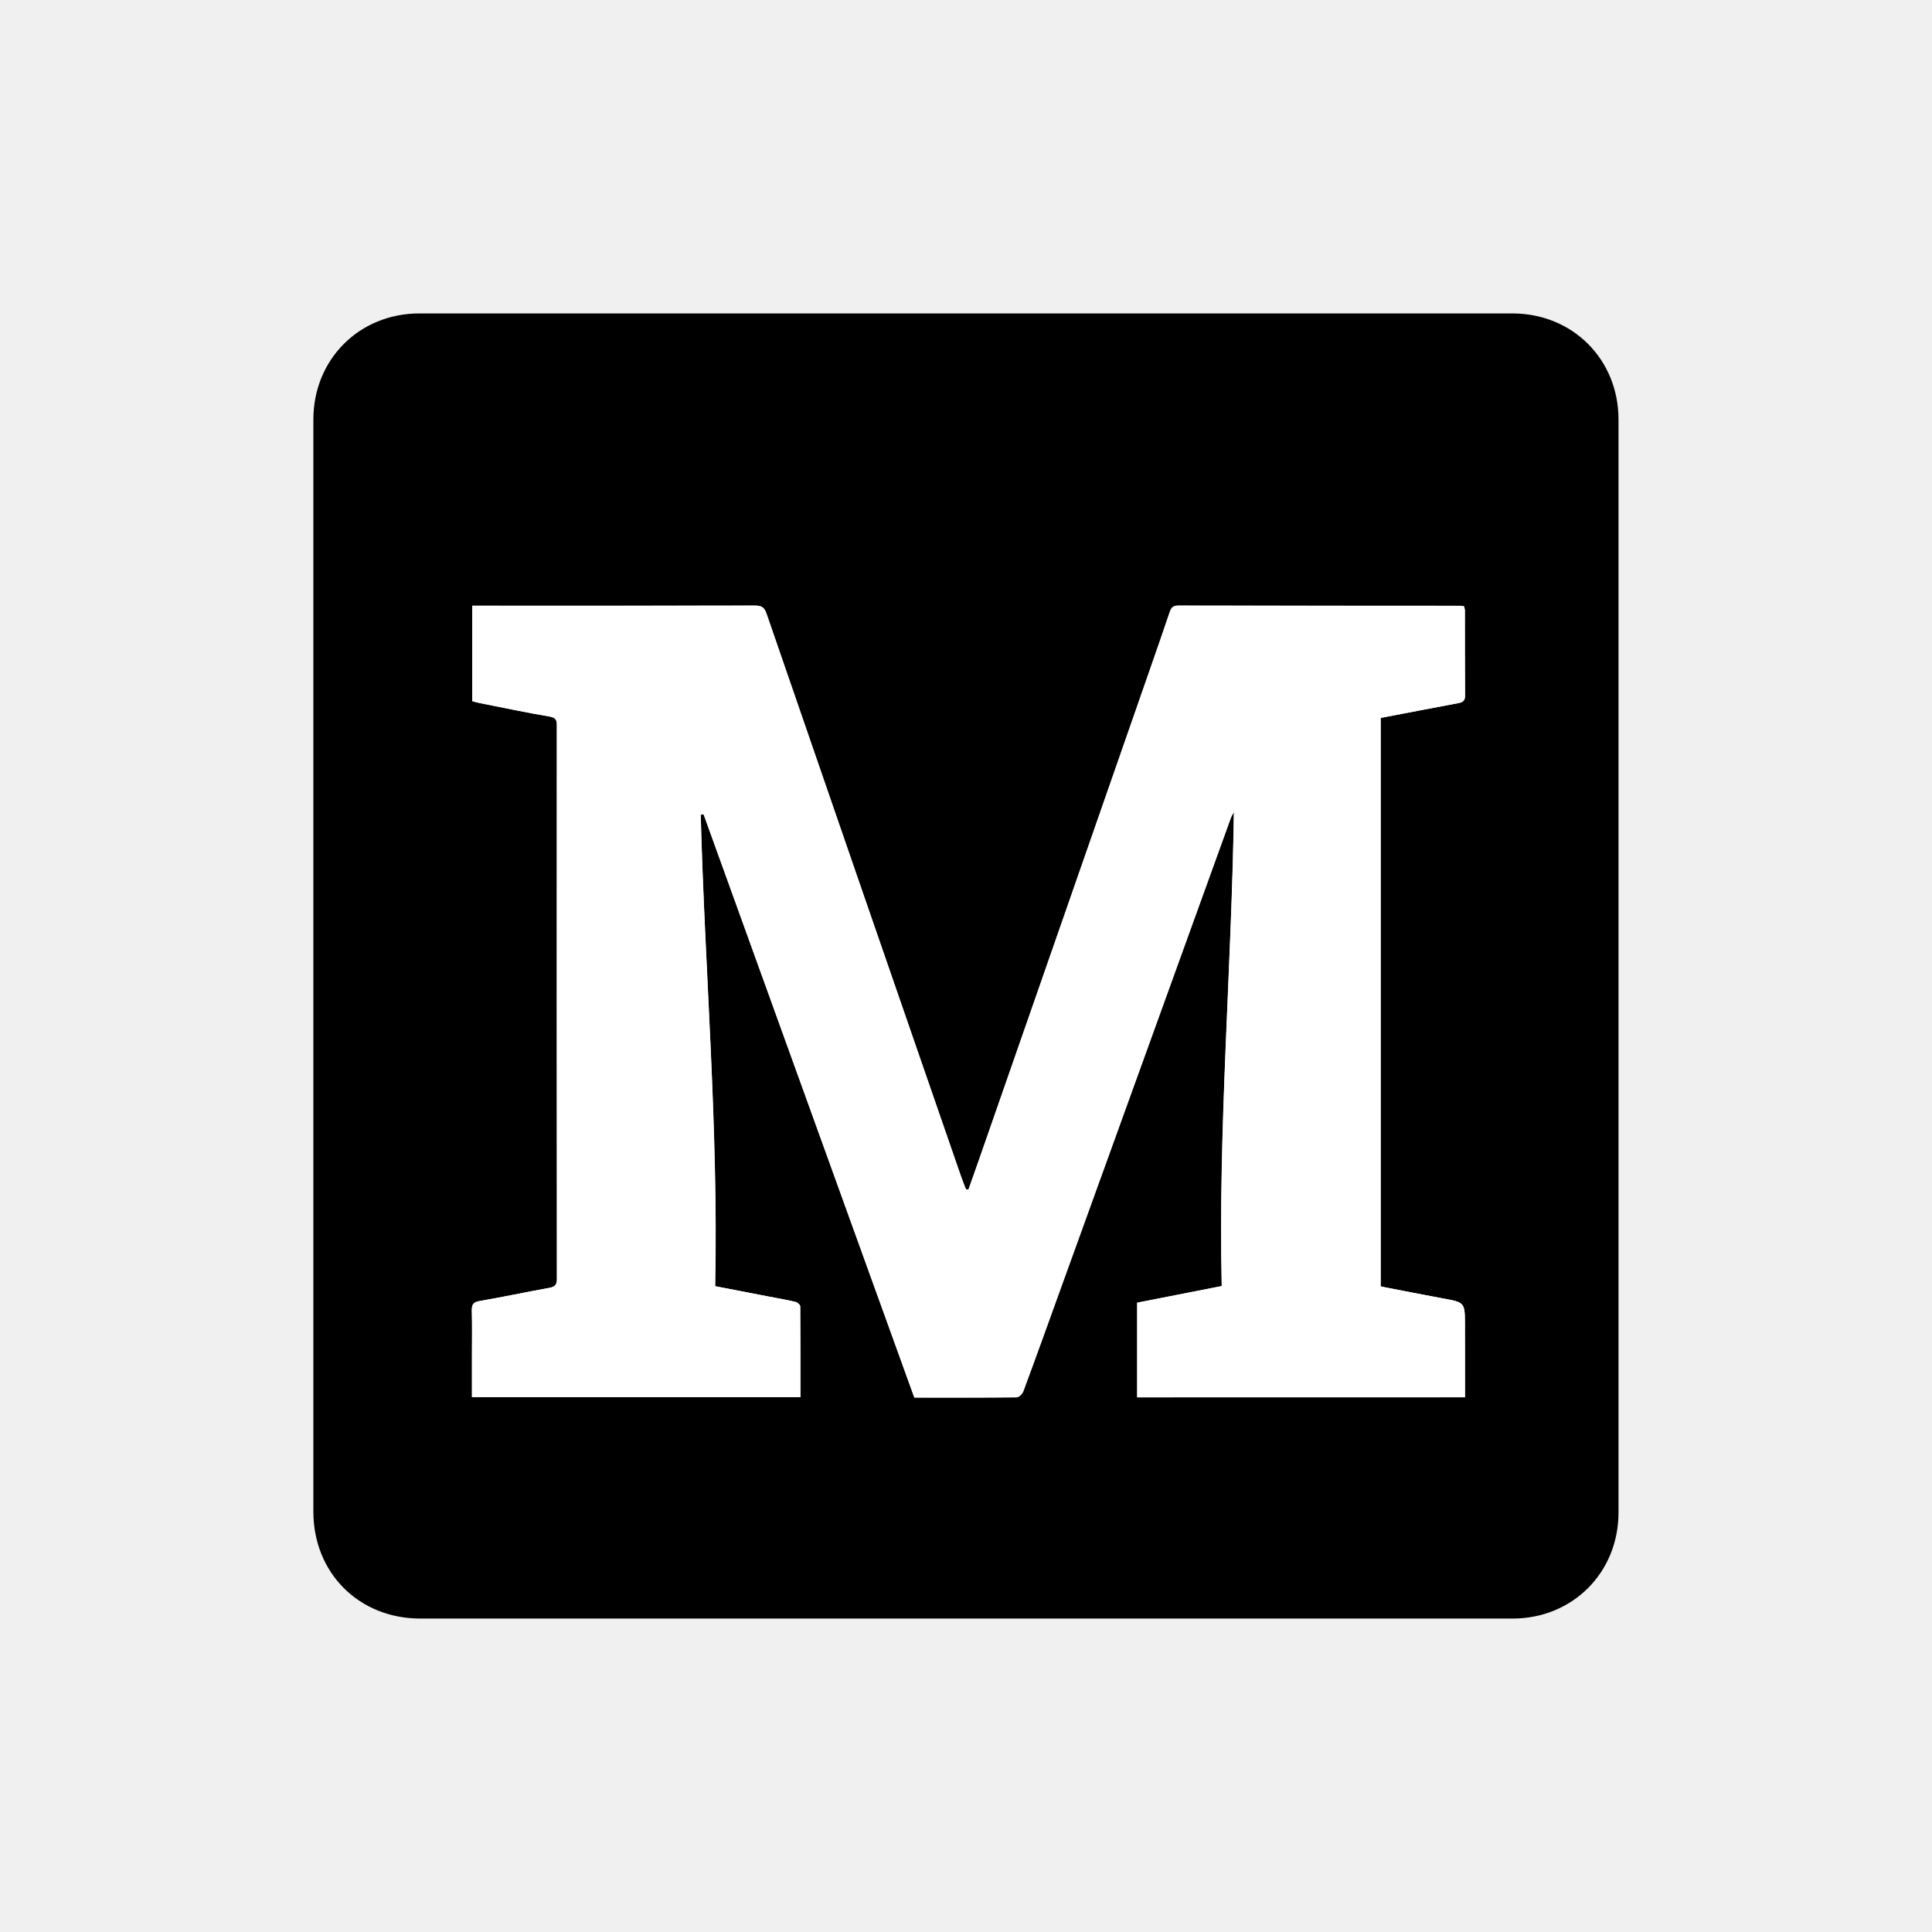
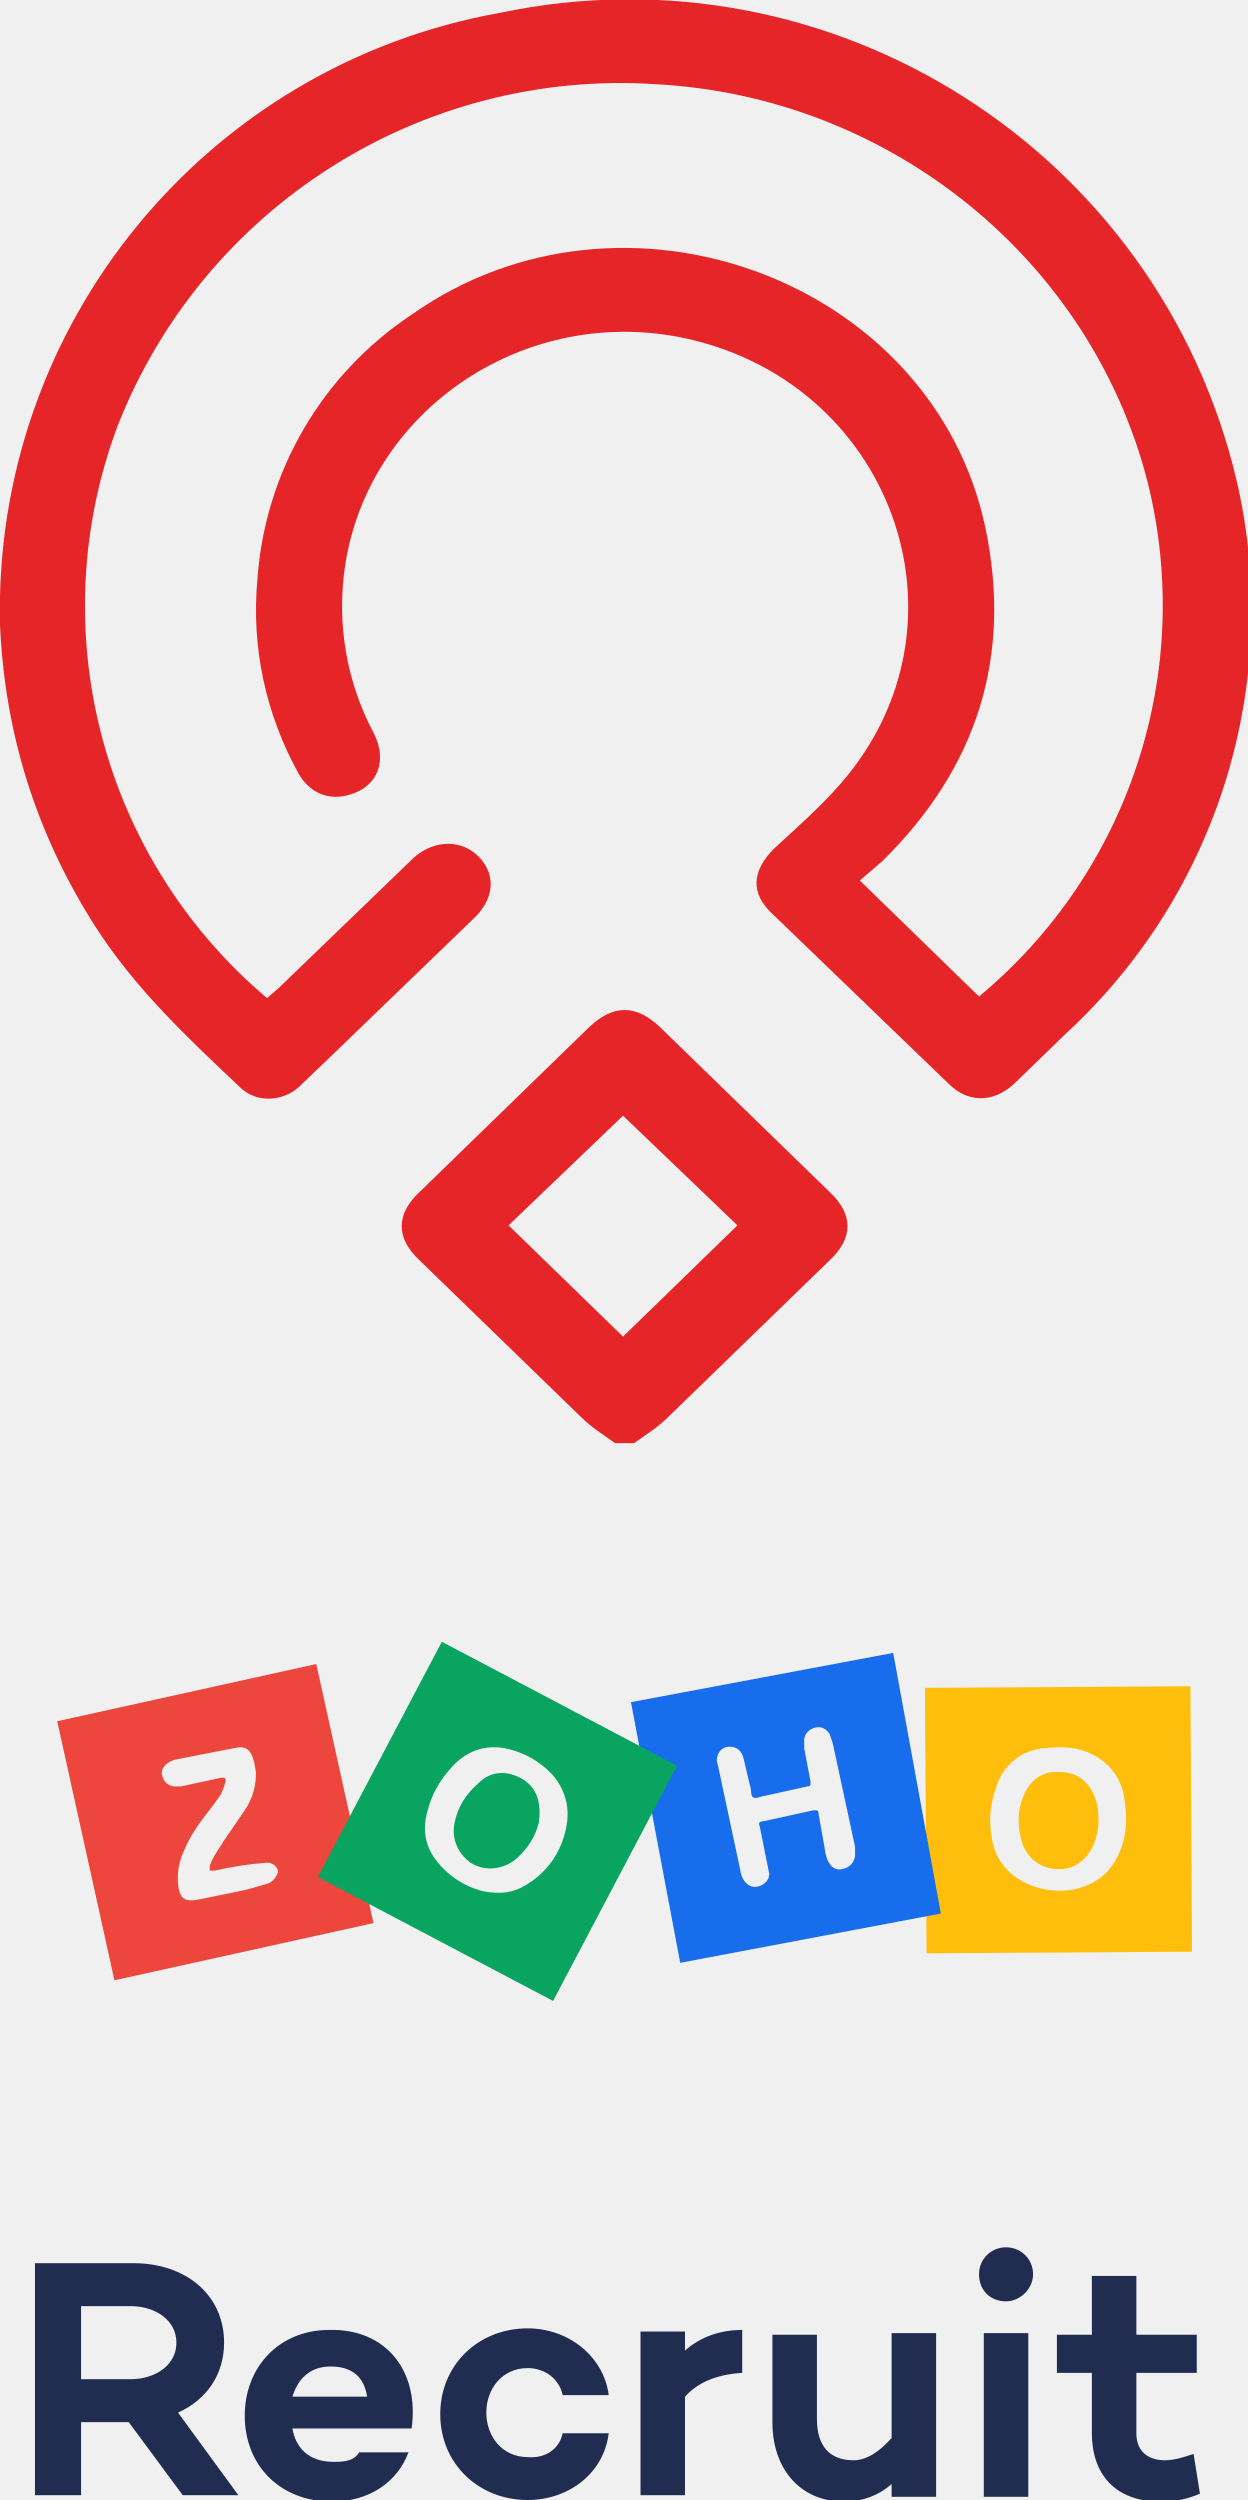
- <svg xmlns="http://www.w3.org/2000/svg" version="1.1" id="Layer_1" x="0px" y="0px" viewBox="0 0 311.34 311.35" style="enable-background:new 0 0 311.34 311.35;" xml:space="preserve">
-   <style type="text/css">
- 	.st0{fill:#74C7AB;}
- 	.st1{fill:#FFFFFF;}
- 	.st2{fill:#E5E5E5;}
- </style>
-   <path class="st0" d="M-358.43,310.08L-358.43,310.08c-72.9,0-132-59.1-132-132v0c0-72.9,59.1-132,132-132h0c72.9,0,132,59.1,132,132  v0C-226.43,250.98-285.53,310.08-358.43,310.08z" />
+ <svg xmlns="http://www.w3.org/2000/svg" baseProfile="tiny" version="1.2" viewBox="0 0 78.5 157.3">
+   <defs />
+   <path fill="#FEBE0B" d="M58.2 106.2l.1 16.7 16.7-.1-.1-16.7-16.7.1zm11.9 11c-.5.8-1.2 1.3-2.2 1.6-1.1.3-2.4.2-3.5-.4a3.6 3.6 0 01-2-2.8c-.2-1.1-.1-2.1.3-3.2a3.4 3.4 0 013-2.4c.9-.1 1.8-.1 2.6.2 1.3.5 2.1 1.4 2.4 2.7.3 1.6.2 3-.6 4.3z" />
+   <path fill="#FEBE0B" d="M66.7 111.5c-1.1-.1-1.9.5-2.3 1.5-.4.9-.4 1.9-.1 2.9.3 1 1.1 1.6 2.1 1.7 1 .1 1.8-.4 2.3-1.3.5-1 .5-2 .3-2.9-.4-1.3-1.2-1.9-2.3-1.9z" />
+   <path fill="#186DED" d="M39.7 107.1l3.1 16.4 16.4-3.1-3-16.4-16.5 3.1zm14.1 9.7c-.1.4-.3.7-.8.8-.4.1-.7-.1-.9-.5-.2-.4-.2-.9-.3-1.3l-.3-1.7c0-.2-.1-.2-.3-.2l-3.2.7c-.2 0-.3.1-.2.3l.5 2.5.1.5c0 .4-.3.7-.7.8-.4.1-.7-.1-.9-.4-.2-.3-.2-.6-.3-1l-1.3-6.1-.1-.4c0-.5.3-.9.8-.9s.8.3.9.8l.4 1.7c.1.2 0 .6.2.7.2.1.5-.1.7-.1l2.7-.6c.2 0 .2-.1.2-.3l-.4-2.1v-.5c0-.4.3-.7.7-.8.4-.1.7.1.9.4l.2.6 1.4 6.5v.6z" />
+   <path fill="#ED463D" d="M3.6 108.3l3.6 16.3 16.3-3.6-3.6-16.3-16.3 3.6zm13.3 10.2l-1.4.4-2.9.6c-1 .2-1.3 0-1.4-1a4 4 0 01.4-2.1c.4-1 1.1-1.9 1.8-2.8l.5-.7.2-.5c.2-.6.1-.6-.4-.5l-2.3.5h-.5c-.4-.1-.6-.3-.7-.7-.1-.3.1-.6.4-.8.3-.2.6-.2 1-.3l3.1-.6c.8-.2 1.1.1 1.3.9l.1.6a4 4 0 01-.7 2.4l-1.3 1.9c-.3.5-.7 1-.9 1.6v.3h.3a22.1 22.1 0 013.3-.5c.4 0 .7.3.7.6-.1.2-.2.5-.6.7z" />
  <g>
-     <path class="st1" d="M-306.62,160.96v11.52h27.83v17.23h-27.83v23.04h-20.49v-69.31h53.21v17.53H-306.62z" />
-     <path class="st1" d="M-339.54,182.87h21.1c-1.22,18.45-15.39,31.29-35.57,31.29c-21.92,0-37.41-15.29-37.41-36.08   S-375.93,142-354.01,142c20.18,0,34.35,12.84,35.57,31.29h-21.1c-1.33-7.24-6.52-12.13-14.78-12.13c-9.99,0-16.21,7.44-16.21,16.92   s6.22,16.92,16.21,16.92C-346.06,195-340.86,190.11-339.54,182.87z" />
-     <polygon class="st2" points="-358,213.99 -367.73,212.51 -390.25,163.55 -384,155.67  " />
-     <path class="st1" d="M-390.87,202.85h-26.6l-3.57,9.89h-21.92l28.74-69.31h20.08l28.74,69.31h-21.81L-390.87,202.85z    M-396.88,186.34l-7.34-19.88l-7.24,19.88H-396.88z" />
-     <g>
-       <path class="st2" d="M-318.44,173.29h4.6c-1.22-18.45-15.39-31.29-35.57-31.29c-0.78,0-1.55,0.02-2.31,0.06    C-332.77,143-319.61,155.55-318.44,173.29z" />
-       <path class="st2" d="M-351.72,214.1c0.76,0.04,1.53,0.06,2.31,0.06c20.18,0,34.35-12.84,35.57-31.29h-4.6    C-319.61,200.62-332.77,213.17-351.72,214.1z" />
-     </g>
+     <path fill="#09A460" d="M32.8 111.9c-.9-.5-1.9-.5-2.7.3-.8.7-1.3 1.5-1.5 2.5-.2 1 .2 1.9 1 2.5.8.5 1.8.5 2.7-.1.9-.7 1.4-1.6 1.6-2.4.2-1.4-.2-2.3-1.1-2.8z" />
+     <path fill="#09A460" d="M27.8 103.3L20 118.1l14.8 7.8 7.8-14.8-14.8-7.8zm5.3 15.3c-.8.5-1.6.6-2.7.4a5.4 5.4 0 01-3-2c-.8-1.1-.8-2.2-.4-3.4.3-1 .9-1.9 1.7-2.7 1.1-1 2.4-1.2 3.8-.7.9.3 1.6.8 2.2 1.4.9 1 1.2 2.2.9 3.5a5.3 5.3 0 01-2.5 3.5z" />
  </g>
-   <g>
-     <path d="M155.67,260.84c-29.31,0-58.61,0-87.92,0c-9.9,0-17.25-7.35-17.25-17.24c0-58.66,0-117.32,0-175.98   c0-9.71,7.4-17.11,17.1-17.11c58.71,0,117.41,0,176.12,0c9.71,0,17.11,7.4,17.11,17.1c0,58.71,0,117.41,0,176.12   c0,9.71-7.4,17.11-17.1,17.11C214.38,260.84,185.03,260.84,155.67,260.84z M236.09,225.18c0-3.96,0-7.78,0-11.6   c0-3.71,0-3.69-3.6-4.34c-3.34-0.61-6.67-1.28-9.98-1.92c0-30.61,0-61.1,0-91.62c4.21-0.8,8.33-1.6,12.45-2.37   c0.73-0.14,1.15-0.34,1.15-1.23c-0.04-4.58-0.02-9.16-0.03-13.74c0-0.22-0.1-0.44-0.15-0.66c-0.24-0.03-0.42-0.07-0.61-0.07   c-15.14,0-30.29,0-45.43-0.03c-0.84,0-1.13,0.35-1.37,1.04c-1.03,3.04-2.08,6.08-3.14,9.11c-9.15,26.24-18.3,52.49-27.45,78.73   c-0.6,1.73-1.22,3.46-1.83,5.19c-0.14,0.01-0.28,0.02-0.41,0.03c-0.29-0.74-0.59-1.48-0.85-2.23   c-10.45-30.18-20.9-60.36-31.3-90.56c-0.36-1.04-0.81-1.31-1.86-1.31c-14.68,0.04-29.35,0.02-44.03,0.02c-0.49,0-0.99,0-1.53,0   c0,5.24,0,10.27,0,15.38c0.42,0.11,0.81,0.23,1.22,0.31c3.75,0.74,7.48,1.54,11.25,2.17c1.03,0.17,1.16,0.59,1.16,1.46   c-0.01,29.73-0.02,59.45,0.01,89.18c0,0.97-0.35,1.27-1.23,1.43c-3.76,0.69-7.5,1.48-11.26,2.13c-1.05,0.18-1.24,0.63-1.22,1.57   c0.06,2.38,0.02,4.77,0.02,7.15c0,2.23,0,4.46,0,6.75c17.7,0,35.25,0,52.93,0c0-4.93,0.01-9.77-0.03-14.62   c0-0.25-0.46-0.65-0.77-0.72c-1.4-0.34-2.83-0.58-4.25-0.85c-2.87-0.56-5.73-1.11-8.69-1.68c0.54-25.46-1.66-50.69-2.33-75.98   c0.15-0.03,0.31-0.06,0.46-0.09c11.32,31.32,22.64,62.65,33.97,94.02c5.53,0,10.99,0.02,16.46-0.04c0.37,0,0.93-0.52,1.08-0.92   c2.01-5.41,3.96-10.84,5.92-16.27c9.18-25.39,18.35-50.78,27.54-76.17c0.12-0.34,0.33-0.64,0.5-0.96   c-0.38,25.5-2.54,50.84-1.96,76.39c-4.62,0.91-9.13,1.79-13.63,2.68c0,5.14,0,10.17,0,15.25   C200.85,225.18,218.36,225.18,236.09,225.18z" />
-     <path class="st1" d="M236.09,225.18c-17.73,0-35.24,0-52.84,0c0-5.08,0-10.1,0-15.25c4.5-0.88,9-1.77,13.63-2.68   c-0.58-25.55,1.58-50.89,1.96-76.39c-0.17,0.32-0.38,0.62-0.5,0.96c-9.18,25.39-18.36,50.78-27.54,76.17   c-1.96,5.43-3.91,10.86-5.92,16.27c-0.15,0.4-0.7,0.92-1.08,0.92c-5.46,0.06-10.93,0.04-16.46,0.04   c-11.34-31.38-22.65-62.7-33.97-94.02c-0.15,0.03-0.31,0.06-0.46,0.09c0.67,25.28,2.87,50.52,2.33,75.98   c2.96,0.57,5.82,1.13,8.69,1.68c1.42,0.27,2.84,0.52,4.25,0.85c0.31,0.07,0.77,0.47,0.77,0.72c0.05,4.85,0.03,9.7,0.03,14.62   c-17.68,0-35.23,0-52.93,0c0-2.29,0-4.52,0-6.75c0-2.38,0.04-4.77-0.02-7.15c-0.02-0.94,0.17-1.39,1.22-1.57   c3.76-0.65,7.5-1.45,11.26-2.13c0.88-0.16,1.23-0.46,1.23-1.43c-0.03-29.73-0.02-59.45-0.01-89.18c0-0.86-0.13-1.28-1.16-1.46   c-3.76-0.64-7.5-1.43-11.25-2.17c-0.4-0.08-0.8-0.2-1.22-0.31c0-5.11,0-10.15,0-15.38c0.55,0,1.04,0,1.53,0   c14.68,0,29.35,0.01,44.03-0.02c1.05,0,1.5,0.27,1.86,1.31c10.41,30.2,20.85,60.38,31.3,90.56c0.26,0.75,0.57,1.49,0.85,2.23   c0.14-0.01,0.28-0.02,0.41-0.03c0.61-1.73,1.23-3.46,1.83-5.19c9.15-26.24,18.3-52.48,27.45-78.73c1.06-3.03,2.11-6.07,3.14-9.11   c0.23-0.69,0.53-1.05,1.37-1.04c15.14,0.03,30.29,0.02,45.43,0.03c0.18,0,0.37,0.04,0.61,0.07c0.05,0.22,0.15,0.44,0.15,0.66   c0.01,4.58-0.01,9.16,0.03,13.74c0.01,0.88-0.42,1.09-1.15,1.23c-4.12,0.77-8.24,1.56-12.45,2.37c0,30.52,0,61.02,0,91.62   c3.31,0.64,6.64,1.31,9.98,1.92c3.59,0.66,3.6,0.63,3.6,4.34C236.09,217.4,236.09,221.22,236.09,225.18z" />
-   </g>
+   <path fill="#E62529" d="M38.7 90.8c-.7-.5-1.5-1-2.1-1.6l-10.2-9.9c-1.5-1.4-1.5-2.9 0-4.3l10.7-10.4c1.5-1.4 2.9-1.4 4.4 0L52.2 75c1.5 1.4 1.5 2.9 0 4.3L42 89.2c-.6.6-1.4 1.1-2.1 1.6h-1.2zm.5-6.7l7.2-7-7.2-6.9-7.2 6.9 7.2 7zm16.3-29.9c6-5.9 8.2-12.9 6.5-21-3.3-15.6-22.8-22.8-36.1-13.4a21.8 21.8 0 00-9.7 16.6c-.4 4.3.5 8.5 2.6 12.3.7 1.2 1.9 1.7 3.2 1.3 1.8-.5 2.4-2.2 1.5-3.9a17 17 0 01-1.8-10.4c1.4-9.7 11-16.4 21-14.5 13.4 2.6 19 18 10.2 28.1-1.3 1.5-2.8 2.8-4.2 4.1-1.4 1.4-1.5 2.8-.1 4.1l11.1 10.7c1.2 1.2 2.8 1.2 4.1 0l3.3-3.2a36.2 36.2 0 0010.7-34.8A39.3 39.3 0 0031.5.8 38.2 38.2 0 000 39.3c.3 6.9 2.3 13.2 6 19 2.5 3.9 5.8 7 9.2 10.2 1 .9 2.6.8 3.6-.1l2.5-2.4 8.6-8.3c1.3-1.3 1.3-2.9 0-4-1.1-.9-2.7-.8-3.9.3l-8.5 8.2-.7.6a32.3 32.3 0 01-9.4-36A34 34 0 0141.3 5.3c14.7.8 27.3 11 30.9 25a32 32 0 01-10.6 32.4l-7.5-7.3 1.4-1.2z" />
+   <path fill="#202D51" d="M8.1 152.4h-3v4.6H2.2v-14.6h6.2c3.3 0 5.7 2 5.7 5 0 2-1.1 3.6-2.9 4.4L15 157h-3.5l-3.4-4.6zm-3-2.7h3.1c1.6 0 2.9-.9 2.9-2.3s-1.3-2.3-2.9-2.3H5.1v4.6zm20.8 3.1h-7.5c.2 1.2 1 2.1 2.6 2.1.8 0 1.3-.1 1.6-.6h3.1c-.7 1.9-2.5 3.1-4.8 3.1-3.3 0-5.5-2.3-5.5-5.4s2.2-5.4 5.3-5.4c3.6-.1 5.7 2.6 5.2 6.2zm-7.5-2h4.7c-.2-1.3-1-1.9-2.3-1.9-1.4 0-2.1.9-2.4 1.9zm17 2.3h2.9c-.3 2.5-2.5 4.2-5.1 4.2-3.1 0-5.5-2.3-5.5-5.4s2.4-5.4 5.5-5.4c2.6 0 4.8 1.8 5.1 4.2h-2.9c-.2-1-1.1-1.7-2.2-1.7-1.6 0-2.6 1.3-2.6 2.8s1 2.8 2.6 2.8c1.1.1 2-.5 2.2-1.5zm11.3-6.5v2.7c-1.6.1-2.8.6-3.6 1.5v6.2h-2.8v-10.3h2.8v1.2c.9-.8 2.1-1.3 3.6-1.3zm12.2.2v10.3h-2.8v-.8c-.8.7-1.8 1.1-3 1.1-2.7 0-4.5-2-4.5-5v-5.5h2.8v5.3c0 1.7.8 2.6 2.3 2.6.8 0 1.6-.5 2.4-1.4v-6.6h2.8zm2.7-3.7c0-1 .8-1.7 1.7-1.7.9 0 1.7.7 1.7 1.7 0 .9-.8 1.7-1.7 1.7-1 0-1.7-.7-1.7-1.7zm3.1 3.7v10.3h-2.8v-10.3h2.8zm10.8 10.1c-.9.4-1.7.5-2.5.5-2.8 0-4.3-1.7-4.3-4.3v-3.8h-2.2v-2.4h2.2v-3.7h2.8v3.7h3.8v2.4h-3.8v3.8c0 1.2.8 1.7 1.8 1.7.6 0 1.2-.2 1.8-.4l.4 2.5z" />
</svg>
